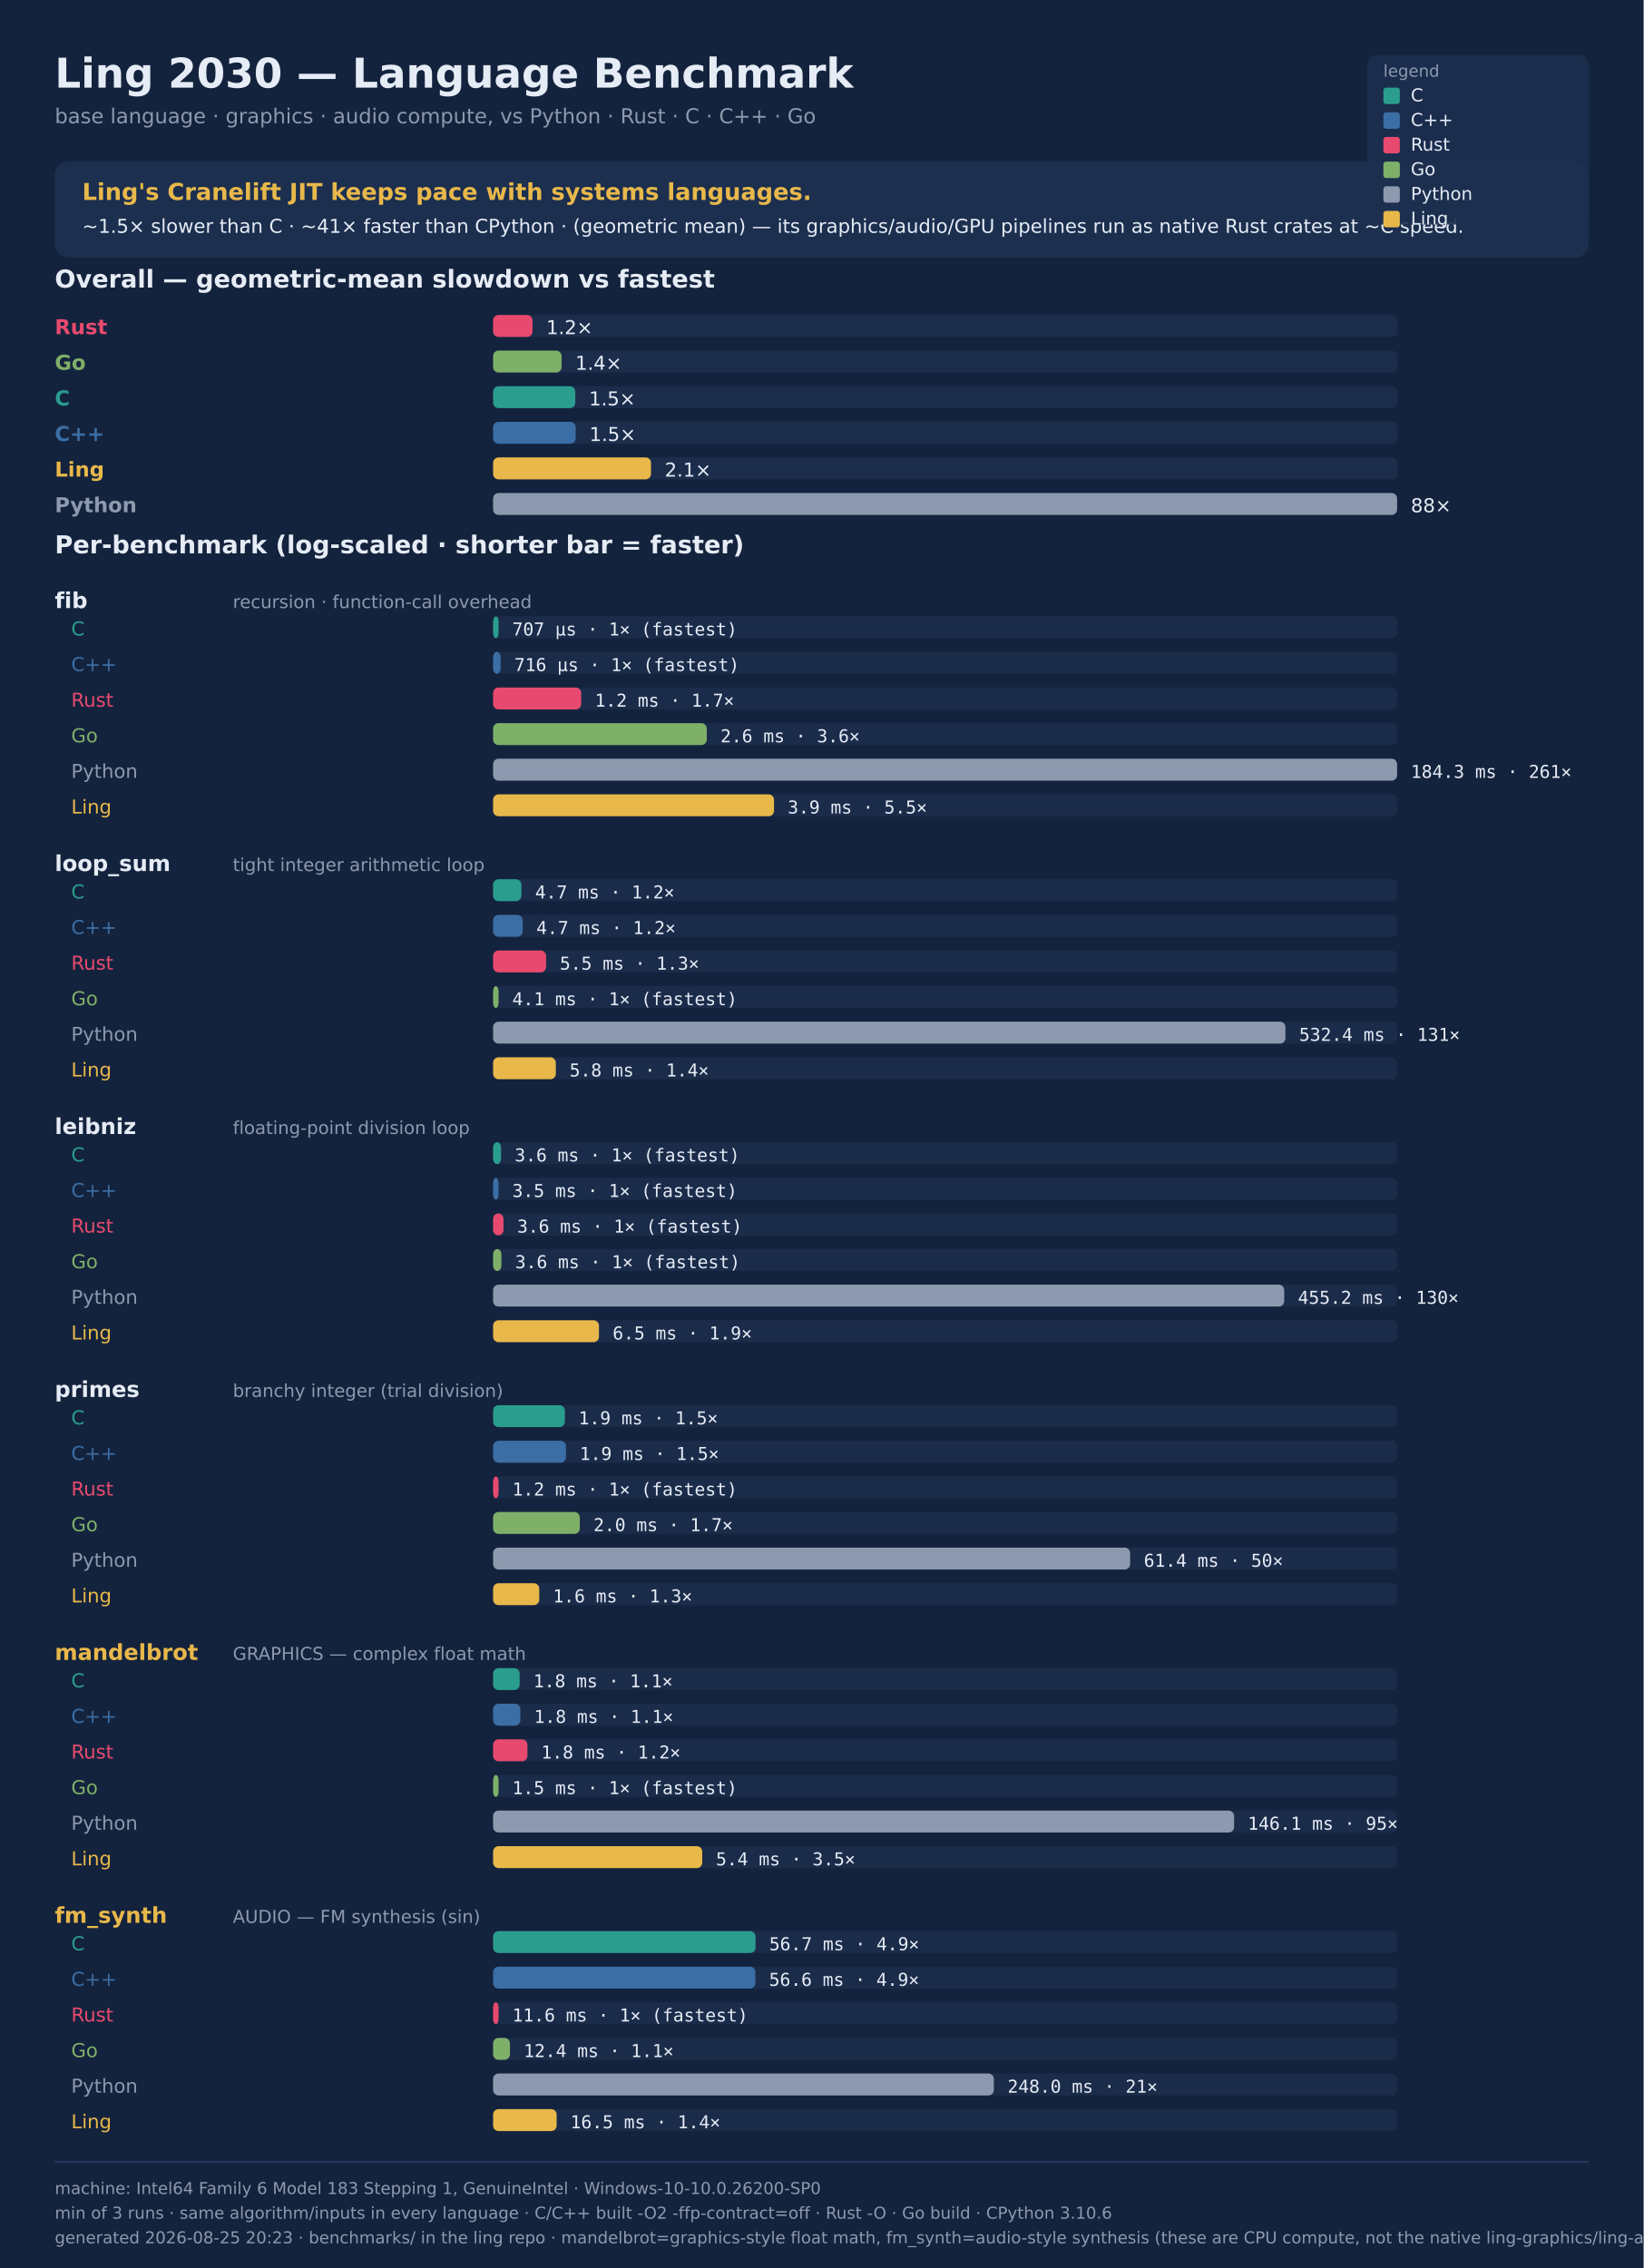
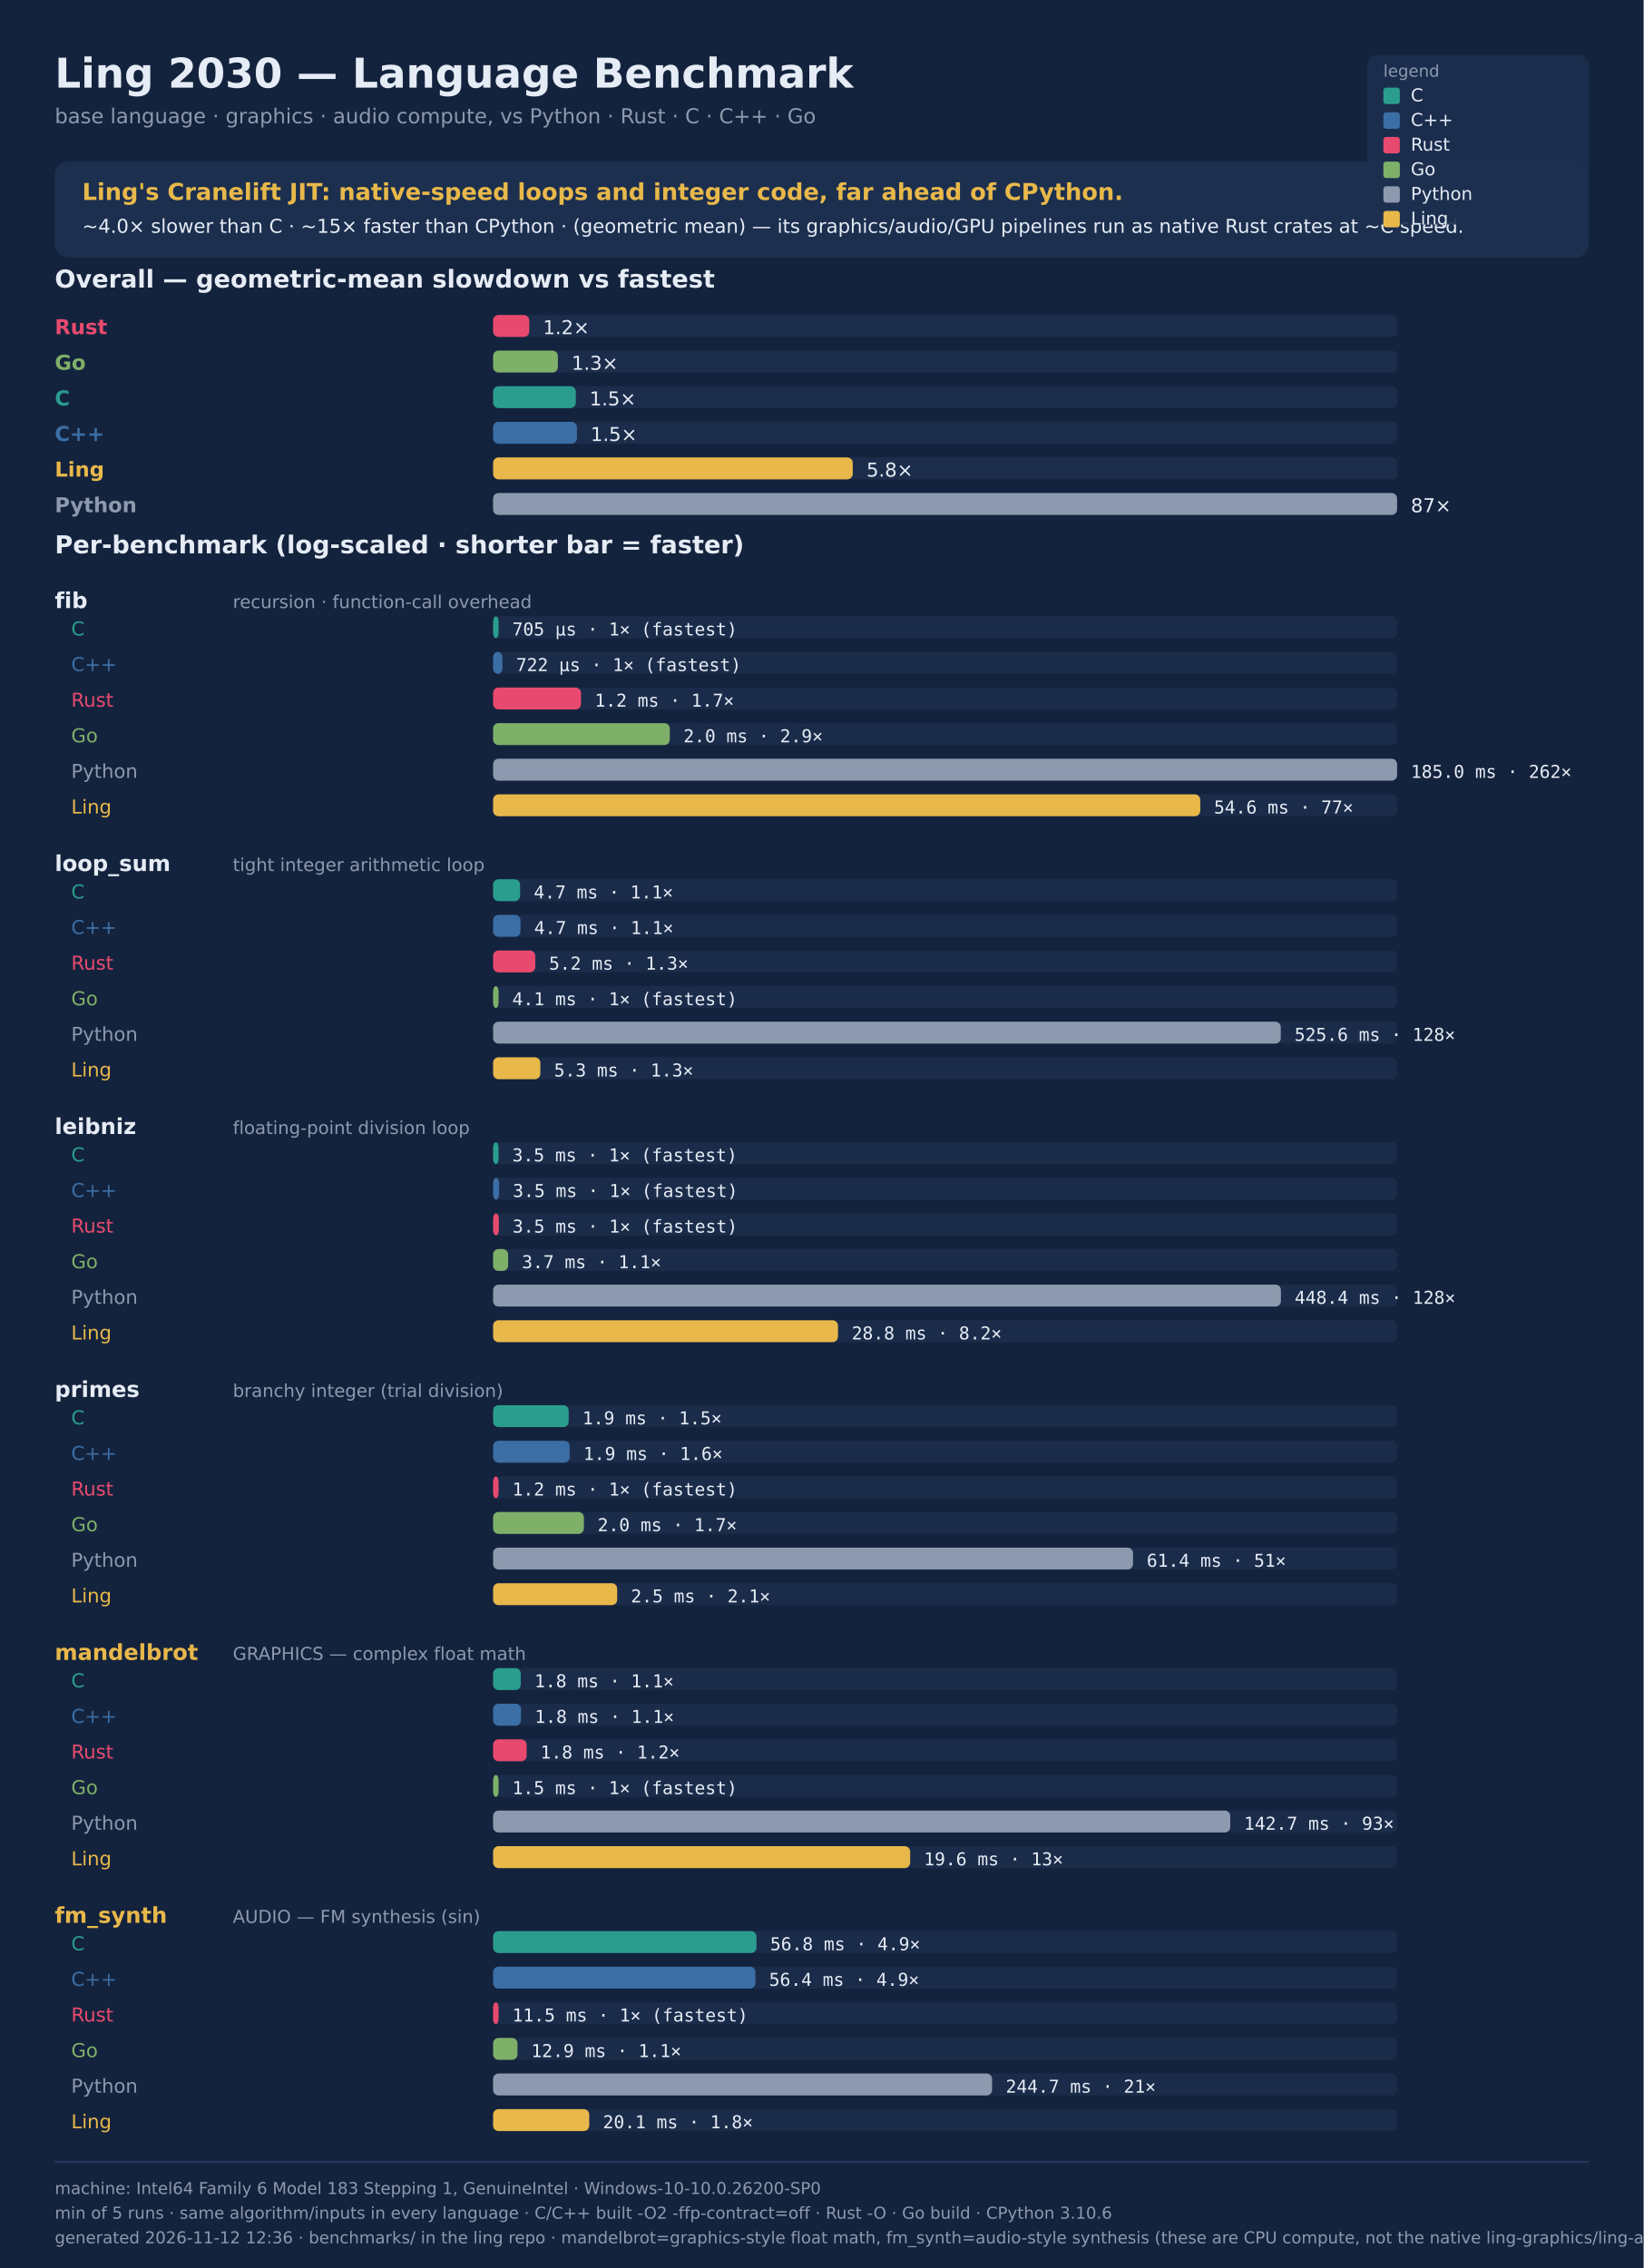
<svg xmlns="http://www.w3.org/2000/svg" width="1200" height="1656" viewBox="0 0 1200 1656">
  <rect width="1200" height="1656" fill="#14233D" />
  <text x="40.0" y="64.0" font-family="'Segoe UI', 'DejaVu Sans', sans-serif" font-size="30" fill="#E6ECF5" text-anchor="start" font-weight="bold">Ling 2030 — Language Benchmark</text>
  <text x="40.0" y="90.0" font-family="'Segoe UI', 'DejaVu Sans', sans-serif" font-size="15" fill="#8D99AE" text-anchor="start" font-weight="normal">base language · graphics · audio compute, vs Python · Rust · C · C++ · Go</text>
  <rect x="40.0" y="118.0" width="1120.0" height="70.0" rx="10" fill="#1C2F4F" opacity="1.0" />
-   <text x="60.0" y="146.0" font-family="'Segoe UI', 'DejaVu Sans', sans-serif" font-size="17" fill="#E8B84A" text-anchor="start" font-weight="bold">Ling's Cranelift JIT keeps pace with systems languages.</text>
-   <text x="60.0" y="170.0" font-family="'Segoe UI', 'DejaVu Sans', sans-serif" font-size="14" fill="#E6ECF5" text-anchor="start" font-weight="normal">~1.5× slower than C   ·   ~41× faster than CPython   ·   (geometric mean) — its graphics/audio/GPU pipelines run as native Rust crates at ~C speed.</text>
+   <text x="60.0" y="146.0" font-family="'Segoe UI', 'DejaVu Sans', sans-serif" font-size="17" fill="#E8B84A" text-anchor="start" font-weight="bold">Ling's Cranelift JIT: native-speed loops and integer code, far ahead of CPython.</text>
+   <text x="60.0" y="170.0" font-family="'Segoe UI', 'DejaVu Sans', sans-serif" font-size="14" fill="#E6ECF5" text-anchor="start" font-weight="normal">~4.0× slower than C   ·   ~15× faster than CPython   ·   (geometric mean) — its graphics/audio/GPU pipelines run as native Rust crates at ~C speed.</text>
  <text x="40.0" y="210.0" font-family="'Segoe UI', 'DejaVu Sans', sans-serif" font-size="18" fill="#E6ECF5" text-anchor="start" font-weight="bold">Overall — geometric-mean slowdown vs fastest</text>
  <text x="40.0" y="244.0" font-family="'Segoe UI', 'DejaVu Sans', sans-serif" font-size="15" fill="#E84A6F" text-anchor="start" font-weight="bold">Rust</text>
  <rect x="360.0" y="230.0" width="660.0" height="16.0" rx="4" fill="#2C4067" opacity="0.35" />
-   <rect x="360.0" y="230.0" width="28.8" height="16.0" rx="4" fill="#E84A6F" opacity="1.0" />
-   <text x="398.8" y="244.0" font-family="'Segoe UI', 'DejaVu Sans', sans-serif" font-size="14" fill="#E6ECF5" text-anchor="start" font-weight="normal">1.2×</text>
+   <rect x="360.0" y="230.0" width="26.4" height="16.0" rx="4" fill="#E84A6F" opacity="1.0" />
+   <text x="396.4" y="244.0" font-family="'Segoe UI', 'DejaVu Sans', sans-serif" font-size="14" fill="#E6ECF5" text-anchor="start" font-weight="normal">1.2×</text>
  <text x="40.0" y="270.0" font-family="'Segoe UI', 'DejaVu Sans', sans-serif" font-size="15" fill="#7FB069" text-anchor="start" font-weight="bold">Go</text>
  <rect x="360.0" y="256.0" width="660.0" height="16.0" rx="4" fill="#2C4067" opacity="0.35" />
-   <rect x="360.0" y="256.0" width="50.0" height="16.0" rx="4" fill="#7FB069" opacity="1.0" />
-   <text x="420.0" y="270.0" font-family="'Segoe UI', 'DejaVu Sans', sans-serif" font-size="14" fill="#E6ECF5" text-anchor="start" font-weight="normal">1.4×</text>
+   <rect x="360.0" y="256.0" width="47.3" height="16.0" rx="4" fill="#7FB069" opacity="1.0" />
+   <text x="417.3" y="270.0" font-family="'Segoe UI', 'DejaVu Sans', sans-serif" font-size="14" fill="#E6ECF5" text-anchor="start" font-weight="normal">1.3×</text>
  <text x="40.0" y="296.0" font-family="'Segoe UI', 'DejaVu Sans', sans-serif" font-size="15" fill="#2A9D8F" text-anchor="start" font-weight="bold">C</text>
  <rect x="360.0" y="282.0" width="660.0" height="16.0" rx="4" fill="#2C4067" opacity="0.35" />
-   <rect x="360.0" y="282.0" width="60.0" height="16.0" rx="4" fill="#2A9D8F" opacity="1.0" />
-   <text x="430.0" y="296.0" font-family="'Segoe UI', 'DejaVu Sans', sans-serif" font-size="14" fill="#E6ECF5" text-anchor="start" font-weight="normal">1.5×</text>
+   <rect x="360.0" y="282.0" width="60.4" height="16.0" rx="4" fill="#2A9D8F" opacity="1.0" />
+   <text x="430.4" y="296.0" font-family="'Segoe UI', 'DejaVu Sans', sans-serif" font-size="14" fill="#E6ECF5" text-anchor="start" font-weight="normal">1.5×</text>
  <text x="40.0" y="322.0" font-family="'Segoe UI', 'DejaVu Sans', sans-serif" font-size="15" fill="#3B6EA5" text-anchor="start" font-weight="bold">C++</text>
  <rect x="360.0" y="308.0" width="660.0" height="16.0" rx="4" fill="#2C4067" opacity="0.35" />
-   <rect x="360.0" y="308.0" width="60.3" height="16.0" rx="4" fill="#3B6EA5" opacity="1.0" />
-   <text x="430.3" y="322.0" font-family="'Segoe UI', 'DejaVu Sans', sans-serif" font-size="14" fill="#E6ECF5" text-anchor="start" font-weight="normal">1.5×</text>
+   <rect x="360.0" y="308.0" width="61.2" height="16.0" rx="4" fill="#3B6EA5" opacity="1.0" />
+   <text x="431.2" y="322.0" font-family="'Segoe UI', 'DejaVu Sans', sans-serif" font-size="14" fill="#E6ECF5" text-anchor="start" font-weight="normal">1.5×</text>
  <text x="40.0" y="348.0" font-family="'Segoe UI', 'DejaVu Sans', sans-serif" font-size="15" fill="#E8B84A" text-anchor="start" font-weight="bold">Ling</text>
  <rect x="360.0" y="334.0" width="660.0" height="16.0" rx="4" fill="#2C4067" opacity="0.35" />
-   <rect x="360.0" y="334.0" width="115.3" height="16.0" rx="4" fill="#E8B84A" opacity="1.0" />
-   <text x="485.3" y="348.0" font-family="'Segoe UI', 'DejaVu Sans', sans-serif" font-size="14" fill="#E6ECF5" text-anchor="start" font-weight="normal">2.1×</text>
+   <rect x="360.0" y="334.0" width="262.6" height="16.0" rx="4" fill="#E8B84A" opacity="1.0" />
+   <text x="632.6" y="348.0" font-family="'Segoe UI', 'DejaVu Sans', sans-serif" font-size="14" fill="#E6ECF5" text-anchor="start" font-weight="normal">5.8×</text>
  <text x="40.0" y="374.0" font-family="'Segoe UI', 'DejaVu Sans', sans-serif" font-size="15" fill="#8D99AE" text-anchor="start" font-weight="bold">Python</text>
  <rect x="360.0" y="360.0" width="660.0" height="16.0" rx="4" fill="#2C4067" opacity="0.35" />
  <rect x="360.0" y="360.0" width="660.0" height="16.0" rx="4" fill="#8D99AE" opacity="1.0" />
-   <text x="1030.0" y="374.0" font-family="'Segoe UI', 'DejaVu Sans', sans-serif" font-size="14" fill="#E6ECF5" text-anchor="start" font-weight="normal">88×</text>
+   <text x="1030.0" y="374.0" font-family="'Segoe UI', 'DejaVu Sans', sans-serif" font-size="14" fill="#E6ECF5" text-anchor="start" font-weight="normal">87×</text>
  <text x="40.0" y="404.0" font-family="'Segoe UI', 'DejaVu Sans', sans-serif" font-size="18" fill="#E6ECF5" text-anchor="start" font-weight="bold">Per-benchmark (log-scaled · shorter bar = faster)</text>
  <text x="40.0" y="444.0" font-family="'Segoe UI', 'DejaVu Sans', sans-serif" font-size="16" fill="#E6ECF5" text-anchor="start" font-weight="bold">fib</text>
  <text x="170.0" y="444.0" font-family="'Segoe UI', 'DejaVu Sans', sans-serif" font-size="13" fill="#8D99AE" text-anchor="start" font-weight="normal">recursion · function-call overhead</text>
  <text x="52.0" y="464.0" font-family="'Segoe UI', 'DejaVu Sans', sans-serif" font-size="14" fill="#2A9D8F" text-anchor="start" font-weight="normal">C</text>
  <rect x="360.0" y="450.0" width="660.0" height="16.0" rx="4" fill="#2C4067" opacity="0.3" />
  <rect x="360.0" y="450.0" width="4.0" height="16.0" rx="4" fill="#2A9D8F" opacity="1.0" />
-   <text x="374.0" y="464.0" font-family="Consolas, 'DejaVu Sans Mono', monospace" font-size="13" fill="#E6ECF5" text-anchor="start" font-weight="normal">707 µs   ·   1× (fastest)</text>
+   <text x="374.0" y="464.0" font-family="Consolas, 'DejaVu Sans Mono', monospace" font-size="13" fill="#E6ECF5" text-anchor="start" font-weight="normal">705 µs   ·   1× (fastest)</text>
  <text x="52.0" y="490.0" font-family="'Segoe UI', 'DejaVu Sans', sans-serif" font-size="14" fill="#3B6EA5" text-anchor="start" font-weight="normal">C++</text>
  <rect x="360.0" y="476.0" width="660.0" height="16.0" rx="4" fill="#2C4067" opacity="0.3" />
-   <rect x="360.0" y="476.0" width="5.5" height="16.0" rx="4" fill="#3B6EA5" opacity="1.0" />
-   <text x="375.5" y="490.0" font-family="Consolas, 'DejaVu Sans Mono', monospace" font-size="13" fill="#E6ECF5" text-anchor="start" font-weight="normal">716 µs   ·   1× (fastest)</text>
+   <rect x="360.0" y="476.0" width="6.8" height="16.0" rx="4" fill="#3B6EA5" opacity="1.0" />
+   <text x="376.8" y="490.0" font-family="Consolas, 'DejaVu Sans Mono', monospace" font-size="13" fill="#E6ECF5" text-anchor="start" font-weight="normal">722 µs   ·   1× (fastest)</text>
  <text x="52.0" y="516.0" font-family="'Segoe UI', 'DejaVu Sans', sans-serif" font-size="14" fill="#E84A6F" text-anchor="start" font-weight="normal">Rust</text>
  <rect x="360.0" y="502.0" width="660.0" height="16.0" rx="4" fill="#2C4067" opacity="0.3" />
-   <rect x="360.0" y="502.0" width="64.3" height="16.0" rx="4" fill="#E84A6F" opacity="1.0" />
-   <text x="434.3" y="516.0" font-family="Consolas, 'DejaVu Sans Mono', monospace" font-size="13" fill="#E6ECF5" text-anchor="start" font-weight="normal">1.2 ms   ·   1.7×</text>
+   <rect x="360.0" y="502.0" width="64.2" height="16.0" rx="4" fill="#E84A6F" opacity="1.0" />
+   <text x="434.2" y="516.0" font-family="Consolas, 'DejaVu Sans Mono', monospace" font-size="13" fill="#E6ECF5" text-anchor="start" font-weight="normal">1.2 ms   ·   1.7×</text>
  <text x="52.0" y="542.0" font-family="'Segoe UI', 'DejaVu Sans', sans-serif" font-size="14" fill="#7FB069" text-anchor="start" font-weight="normal">Go</text>
  <rect x="360.0" y="528.0" width="660.0" height="16.0" rx="4" fill="#2C4067" opacity="0.3" />
-   <rect x="360.0" y="528.0" width="156.0" height="16.0" rx="4" fill="#7FB069" opacity="1.0" />
-   <text x="526.0" y="542.0" font-family="Consolas, 'DejaVu Sans Mono', monospace" font-size="13" fill="#E6ECF5" text-anchor="start" font-weight="normal">2.6 ms   ·   3.6×</text>
+   <rect x="360.0" y="528.0" width="129.0" height="16.0" rx="4" fill="#7FB069" opacity="1.0" />
+   <text x="499.0" y="542.0" font-family="Consolas, 'DejaVu Sans Mono', monospace" font-size="13" fill="#E6ECF5" text-anchor="start" font-weight="normal">2.0 ms   ·   2.9×</text>
  <text x="52.0" y="568.0" font-family="'Segoe UI', 'DejaVu Sans', sans-serif" font-size="14" fill="#8D99AE" text-anchor="start" font-weight="normal">Python</text>
  <rect x="360.0" y="554.0" width="660.0" height="16.0" rx="4" fill="#2C4067" opacity="0.3" />
  <rect x="360.0" y="554.0" width="660.0" height="16.0" rx="4" fill="#8D99AE" opacity="1.0" />
-   <text x="1030.0" y="568.0" font-family="Consolas, 'DejaVu Sans Mono', monospace" font-size="13" fill="#E6ECF5" text-anchor="start" font-weight="normal">184.3 ms   ·   261×</text>
+   <text x="1030.0" y="568.0" font-family="Consolas, 'DejaVu Sans Mono', monospace" font-size="13" fill="#E6ECF5" text-anchor="start" font-weight="normal">185.0 ms   ·   262×</text>
  <text x="52.0" y="594.0" font-family="'Segoe UI', 'DejaVu Sans', sans-serif" font-size="14" fill="#E8B84A" text-anchor="start" font-weight="normal">Ling</text>
  <rect x="360.0" y="580.0" width="660.0" height="16.0" rx="4" fill="#2C4067" opacity="0.3" />
-   <rect x="360.0" y="580.0" width="205.1" height="16.0" rx="4" fill="#E8B84A" opacity="1.0" />
-   <text x="575.1" y="594.0" font-family="Consolas, 'DejaVu Sans Mono', monospace" font-size="13" fill="#E6ECF5" text-anchor="start" font-weight="normal">3.9 ms   ·   5.5×</text>
+   <rect x="360.0" y="580.0" width="516.3" height="16.0" rx="4" fill="#E8B84A" opacity="1.0" />
+   <text x="886.3" y="594.0" font-family="Consolas, 'DejaVu Sans Mono', monospace" font-size="13" fill="#E6ECF5" text-anchor="start" font-weight="normal">54.6 ms   ·   77×</text>
  <text x="40.0" y="636.0" font-family="'Segoe UI', 'DejaVu Sans', sans-serif" font-size="16" fill="#E6ECF5" text-anchor="start" font-weight="bold">loop_sum</text>
  <text x="170.0" y="636.0" font-family="'Segoe UI', 'DejaVu Sans', sans-serif" font-size="13" fill="#8D99AE" text-anchor="start" font-weight="normal">tight integer arithmetic loop</text>
  <text x="52.0" y="656.0" font-family="'Segoe UI', 'DejaVu Sans', sans-serif" font-size="14" fill="#2A9D8F" text-anchor="start" font-weight="normal">C</text>
  <rect x="360.0" y="642.0" width="660.0" height="16.0" rx="4" fill="#2C4067" opacity="0.3" />
-   <rect x="360.0" y="642.0" width="20.7" height="16.0" rx="4" fill="#2A9D8F" opacity="1.0" />
-   <text x="390.7" y="656.0" font-family="Consolas, 'DejaVu Sans Mono', monospace" font-size="13" fill="#E6ECF5" text-anchor="start" font-weight="normal">4.7 ms   ·   1.2×</text>
+   <rect x="360.0" y="642.0" width="19.7" height="16.0" rx="4" fill="#2A9D8F" opacity="1.0" />
+   <text x="389.7" y="656.0" font-family="Consolas, 'DejaVu Sans Mono', monospace" font-size="13" fill="#E6ECF5" text-anchor="start" font-weight="normal">4.7 ms   ·   1.1×</text>
  <text x="52.0" y="682.0" font-family="'Segoe UI', 'DejaVu Sans', sans-serif" font-size="14" fill="#3B6EA5" text-anchor="start" font-weight="normal">C++</text>
  <rect x="360.0" y="668.0" width="660.0" height="16.0" rx="4" fill="#2C4067" opacity="0.3" />
-   <rect x="360.0" y="668.0" width="21.6" height="16.0" rx="4" fill="#3B6EA5" opacity="1.0" />
-   <text x="391.6" y="682.0" font-family="Consolas, 'DejaVu Sans Mono', monospace" font-size="13" fill="#E6ECF5" text-anchor="start" font-weight="normal">4.7 ms   ·   1.2×</text>
+   <rect x="360.0" y="668.0" width="20.0" height="16.0" rx="4" fill="#3B6EA5" opacity="1.0" />
+   <text x="390.0" y="682.0" font-family="Consolas, 'DejaVu Sans Mono', monospace" font-size="13" fill="#E6ECF5" text-anchor="start" font-weight="normal">4.7 ms   ·   1.1×</text>
  <text x="52.0" y="708.0" font-family="'Segoe UI', 'DejaVu Sans', sans-serif" font-size="14" fill="#E84A6F" text-anchor="start" font-weight="normal">Rust</text>
  <rect x="360.0" y="694.0" width="660.0" height="16.0" rx="4" fill="#2C4067" opacity="0.3" />
-   <rect x="360.0" y="694.0" width="38.7" height="16.0" rx="4" fill="#E84A6F" opacity="1.0" />
-   <text x="408.7" y="708.0" font-family="Consolas, 'DejaVu Sans Mono', monospace" font-size="13" fill="#E6ECF5" text-anchor="start" font-weight="normal">5.5 ms   ·   1.3×</text>
+   <rect x="360.0" y="694.0" width="30.8" height="16.0" rx="4" fill="#E84A6F" opacity="1.0" />
+   <text x="400.8" y="708.0" font-family="Consolas, 'DejaVu Sans Mono', monospace" font-size="13" fill="#E6ECF5" text-anchor="start" font-weight="normal">5.2 ms   ·   1.3×</text>
  <text x="52.0" y="734.0" font-family="'Segoe UI', 'DejaVu Sans', sans-serif" font-size="14" fill="#7FB069" text-anchor="start" font-weight="normal">Go</text>
  <rect x="360.0" y="720.0" width="660.0" height="16.0" rx="4" fill="#2C4067" opacity="0.3" />
  <rect x="360.0" y="720.0" width="4.0" height="16.0" rx="4" fill="#7FB069" opacity="1.0" />
  <text x="374.0" y="734.0" font-family="Consolas, 'DejaVu Sans Mono', monospace" font-size="13" fill="#E6ECF5" text-anchor="start" font-weight="normal">4.1 ms   ·   1× (fastest)</text>
  <text x="52.0" y="760.0" font-family="'Segoe UI', 'DejaVu Sans', sans-serif" font-size="14" fill="#8D99AE" text-anchor="start" font-weight="normal">Python</text>
  <rect x="360.0" y="746.0" width="660.0" height="16.0" rx="4" fill="#2C4067" opacity="0.3" />
-   <rect x="360.0" y="746.0" width="578.5" height="16.0" rx="4" fill="#8D99AE" opacity="1.0" />
-   <text x="948.5" y="760.0" font-family="Consolas, 'DejaVu Sans Mono', monospace" font-size="13" fill="#E6ECF5" text-anchor="start" font-weight="normal">532.4 ms   ·   131×</text>
+   <rect x="360.0" y="746.0" width="575.1" height="16.0" rx="4" fill="#8D99AE" opacity="1.0" />
+   <text x="945.1" y="760.0" font-family="Consolas, 'DejaVu Sans Mono', monospace" font-size="13" fill="#E6ECF5" text-anchor="start" font-weight="normal">525.6 ms   ·   128×</text>
  <text x="52.0" y="786.0" font-family="'Segoe UI', 'DejaVu Sans', sans-serif" font-size="14" fill="#E8B84A" text-anchor="start" font-weight="normal">Ling</text>
  <rect x="360.0" y="772.0" width="660.0" height="16.0" rx="4" fill="#2C4067" opacity="0.3" />
-   <rect x="360.0" y="772.0" width="45.8" height="16.0" rx="4" fill="#E8B84A" opacity="1.0" />
-   <text x="415.8" y="786.0" font-family="Consolas, 'DejaVu Sans Mono', monospace" font-size="13" fill="#E6ECF5" text-anchor="start" font-weight="normal">5.8 ms   ·   1.4×</text>
+   <rect x="360.0" y="772.0" width="34.5" height="16.0" rx="4" fill="#E8B84A" opacity="1.0" />
+   <text x="404.5" y="786.0" font-family="Consolas, 'DejaVu Sans Mono', monospace" font-size="13" fill="#E6ECF5" text-anchor="start" font-weight="normal">5.3 ms   ·   1.3×</text>
  <text x="40.0" y="828.0" font-family="'Segoe UI', 'DejaVu Sans', sans-serif" font-size="16" fill="#E6ECF5" text-anchor="start" font-weight="bold">leibniz</text>
  <text x="170.0" y="828.0" font-family="'Segoe UI', 'DejaVu Sans', sans-serif" font-size="13" fill="#8D99AE" text-anchor="start" font-weight="normal">floating-point division loop</text>
  <text x="52.0" y="848.0" font-family="'Segoe UI', 'DejaVu Sans', sans-serif" font-size="14" fill="#2A9D8F" text-anchor="start" font-weight="normal">C</text>
  <rect x="360.0" y="834.0" width="660.0" height="16.0" rx="4" fill="#2C4067" opacity="0.3" />
-   <rect x="360.0" y="834.0" width="5.8" height="16.0" rx="4" fill="#2A9D8F" opacity="1.0" />
-   <text x="375.8" y="848.0" font-family="Consolas, 'DejaVu Sans Mono', monospace" font-size="13" fill="#E6ECF5" text-anchor="start" font-weight="normal">3.6 ms   ·   1× (fastest)</text>
+   <rect x="360.0" y="834.0" width="4.0" height="16.0" rx="4" fill="#2A9D8F" opacity="1.0" />
+   <text x="374.0" y="848.0" font-family="Consolas, 'DejaVu Sans Mono', monospace" font-size="13" fill="#E6ECF5" text-anchor="start" font-weight="normal">3.5 ms   ·   1× (fastest)</text>
  <text x="52.0" y="874.0" font-family="'Segoe UI', 'DejaVu Sans', sans-serif" font-size="14" fill="#3B6EA5" text-anchor="start" font-weight="normal">C++</text>
  <rect x="360.0" y="860.0" width="660.0" height="16.0" rx="4" fill="#2C4067" opacity="0.3" />
-   <rect x="360.0" y="860.0" width="4.0" height="16.0" rx="4" fill="#3B6EA5" opacity="1.0" />
-   <text x="374.0" y="874.0" font-family="Consolas, 'DejaVu Sans Mono', monospace" font-size="13" fill="#E6ECF5" text-anchor="start" font-weight="normal">3.5 ms   ·   1× (fastest)</text>
+   <rect x="360.0" y="860.0" width="4.4" height="16.0" rx="4" fill="#3B6EA5" opacity="1.0" />
+   <text x="374.4" y="874.0" font-family="Consolas, 'DejaVu Sans Mono', monospace" font-size="13" fill="#E6ECF5" text-anchor="start" font-weight="normal">3.5 ms   ·   1× (fastest)</text>
  <text x="52.0" y="900.0" font-family="'Segoe UI', 'DejaVu Sans', sans-serif" font-size="14" fill="#E84A6F" text-anchor="start" font-weight="normal">Rust</text>
  <rect x="360.0" y="886.0" width="660.0" height="16.0" rx="4" fill="#2C4067" opacity="0.3" />
-   <rect x="360.0" y="886.0" width="7.6" height="16.0" rx="4" fill="#E84A6F" opacity="1.0" />
-   <text x="377.6" y="900.0" font-family="Consolas, 'DejaVu Sans Mono', monospace" font-size="13" fill="#E6ECF5" text-anchor="start" font-weight="normal">3.6 ms   ·   1× (fastest)</text>
+   <rect x="360.0" y="886.0" width="4.2" height="16.0" rx="4" fill="#E84A6F" opacity="1.0" />
+   <text x="374.2" y="900.0" font-family="Consolas, 'DejaVu Sans Mono', monospace" font-size="13" fill="#E6ECF5" text-anchor="start" font-weight="normal">3.5 ms   ·   1× (fastest)</text>
  <text x="52.0" y="926.0" font-family="'Segoe UI', 'DejaVu Sans', sans-serif" font-size="14" fill="#7FB069" text-anchor="start" font-weight="normal">Go</text>
  <rect x="360.0" y="912.0" width="660.0" height="16.0" rx="4" fill="#2C4067" opacity="0.3" />
-   <rect x="360.0" y="912.0" width="6.1" height="16.0" rx="4" fill="#7FB069" opacity="1.0" />
-   <text x="376.1" y="926.0" font-family="Consolas, 'DejaVu Sans Mono', monospace" font-size="13" fill="#E6ECF5" text-anchor="start" font-weight="normal">3.6 ms   ·   1× (fastest)</text>
+   <rect x="360.0" y="912.0" width="11.0" height="16.0" rx="4" fill="#7FB069" opacity="1.0" />
+   <text x="381.0" y="926.0" font-family="Consolas, 'DejaVu Sans Mono', monospace" font-size="13" fill="#E6ECF5" text-anchor="start" font-weight="normal">3.7 ms   ·   1.1×</text>
  <text x="52.0" y="952.0" font-family="'Segoe UI', 'DejaVu Sans', sans-serif" font-size="14" fill="#8D99AE" text-anchor="start" font-weight="normal">Python</text>
  <rect x="360.0" y="938.0" width="660.0" height="16.0" rx="4" fill="#2C4067" opacity="0.3" />
-   <rect x="360.0" y="938.0" width="577.6" height="16.0" rx="4" fill="#8D99AE" opacity="1.0" />
-   <text x="947.6" y="952.0" font-family="Consolas, 'DejaVu Sans Mono', monospace" font-size="13" fill="#E6ECF5" text-anchor="start" font-weight="normal">455.2 ms   ·   130×</text>
+   <rect x="360.0" y="938.0" width="575.2" height="16.0" rx="4" fill="#8D99AE" opacity="1.0" />
+   <text x="945.2" y="952.0" font-family="Consolas, 'DejaVu Sans Mono', monospace" font-size="13" fill="#E6ECF5" text-anchor="start" font-weight="normal">448.4 ms   ·   128×</text>
  <text x="52.0" y="978.0" font-family="'Segoe UI', 'DejaVu Sans', sans-serif" font-size="14" fill="#E8B84A" text-anchor="start" font-weight="normal">Ling</text>
  <rect x="360.0" y="964.0" width="660.0" height="16.0" rx="4" fill="#2C4067" opacity="0.3" />
-   <rect x="360.0" y="964.0" width="77.3" height="16.0" rx="4" fill="#E8B84A" opacity="1.0" />
-   <text x="447.3" y="978.0" font-family="Consolas, 'DejaVu Sans Mono', monospace" font-size="13" fill="#E6ECF5" text-anchor="start" font-weight="normal">6.5 ms   ·   1.9×</text>
+   <rect x="360.0" y="964.0" width="251.8" height="16.0" rx="4" fill="#E8B84A" opacity="1.0" />
+   <text x="621.8" y="978.0" font-family="Consolas, 'DejaVu Sans Mono', monospace" font-size="13" fill="#E6ECF5" text-anchor="start" font-weight="normal">28.8 ms   ·   8.2×</text>
  <text x="40.0" y="1020.0" font-family="'Segoe UI', 'DejaVu Sans', sans-serif" font-size="16" fill="#E6ECF5" text-anchor="start" font-weight="bold">primes</text>
  <text x="170.0" y="1020.0" font-family="'Segoe UI', 'DejaVu Sans', sans-serif" font-size="13" fill="#8D99AE" text-anchor="start" font-weight="normal">branchy integer (trial division)</text>
  <text x="52.0" y="1040.0" font-family="'Segoe UI', 'DejaVu Sans', sans-serif" font-size="14" fill="#2A9D8F" text-anchor="start" font-weight="normal">C</text>
  <rect x="360.0" y="1026.0" width="660.0" height="16.0" rx="4" fill="#2C4067" opacity="0.3" />
-   <rect x="360.0" y="1026.0" width="52.4" height="16.0" rx="4" fill="#2A9D8F" opacity="1.0" />
-   <text x="422.4" y="1040.0" font-family="Consolas, 'DejaVu Sans Mono', monospace" font-size="13" fill="#E6ECF5" text-anchor="start" font-weight="normal">1.9 ms   ·   1.5×</text>
+   <rect x="360.0" y="1026.0" width="55.2" height="16.0" rx="4" fill="#2A9D8F" opacity="1.0" />
+   <text x="425.2" y="1040.0" font-family="Consolas, 'DejaVu Sans Mono', monospace" font-size="13" fill="#E6ECF5" text-anchor="start" font-weight="normal">1.9 ms   ·   1.5×</text>
  <text x="52.0" y="1066.0" font-family="'Segoe UI', 'DejaVu Sans', sans-serif" font-size="14" fill="#3B6EA5" text-anchor="start" font-weight="normal">C++</text>
  <rect x="360.0" y="1052.0" width="660.0" height="16.0" rx="4" fill="#2C4067" opacity="0.3" />
-   <rect x="360.0" y="1052.0" width="53.2" height="16.0" rx="4" fill="#3B6EA5" opacity="1.0" />
-   <text x="423.2" y="1066.0" font-family="Consolas, 'DejaVu Sans Mono', monospace" font-size="13" fill="#E6ECF5" text-anchor="start" font-weight="normal">1.9 ms   ·   1.5×</text>
+   <rect x="360.0" y="1052.0" width="55.9" height="16.0" rx="4" fill="#3B6EA5" opacity="1.0" />
+   <text x="425.9" y="1066.0" font-family="Consolas, 'DejaVu Sans Mono', monospace" font-size="13" fill="#E6ECF5" text-anchor="start" font-weight="normal">1.9 ms   ·   1.6×</text>
  <text x="52.0" y="1092.0" font-family="'Segoe UI', 'DejaVu Sans', sans-serif" font-size="14" fill="#E84A6F" text-anchor="start" font-weight="normal">Rust</text>
  <rect x="360.0" y="1078.0" width="660.0" height="16.0" rx="4" fill="#2C4067" opacity="0.3" />
  <rect x="360.0" y="1078.0" width="4.0" height="16.0" rx="4" fill="#E84A6F" opacity="1.0" />
  <text x="374.0" y="1092.0" font-family="Consolas, 'DejaVu Sans Mono', monospace" font-size="13" fill="#E6ECF5" text-anchor="start" font-weight="normal">1.2 ms   ·   1× (fastest)</text>
  <text x="52.0" y="1118.0" font-family="'Segoe UI', 'DejaVu Sans', sans-serif" font-size="14" fill="#7FB069" text-anchor="start" font-weight="normal">Go</text>
  <rect x="360.0" y="1104.0" width="660.0" height="16.0" rx="4" fill="#2C4067" opacity="0.3" />
-   <rect x="360.0" y="1104.0" width="63.3" height="16.0" rx="4" fill="#7FB069" opacity="1.0" />
-   <text x="433.3" y="1118.0" font-family="Consolas, 'DejaVu Sans Mono', monospace" font-size="13" fill="#E6ECF5" text-anchor="start" font-weight="normal">2.0 ms   ·   1.7×</text>
+   <rect x="360.0" y="1104.0" width="66.3" height="16.0" rx="4" fill="#7FB069" opacity="1.0" />
+   <text x="436.3" y="1118.0" font-family="Consolas, 'DejaVu Sans Mono', monospace" font-size="13" fill="#E6ECF5" text-anchor="start" font-weight="normal">2.0 ms   ·   1.7×</text>
  <text x="52.0" y="1144.0" font-family="'Segoe UI', 'DejaVu Sans', sans-serif" font-size="14" fill="#8D99AE" text-anchor="start" font-weight="normal">Python</text>
  <rect x="360.0" y="1130.0" width="660.0" height="16.0" rx="4" fill="#2C4067" opacity="0.3" />
-   <rect x="360.0" y="1130.0" width="465.1" height="16.0" rx="4" fill="#8D99AE" opacity="1.0" />
-   <text x="835.1" y="1144.0" font-family="Consolas, 'DejaVu Sans Mono', monospace" font-size="13" fill="#E6ECF5" text-anchor="start" font-weight="normal">61.4 ms   ·   50×</text>
+   <rect x="360.0" y="1130.0" width="467.2" height="16.0" rx="4" fill="#8D99AE" opacity="1.0" />
+   <text x="837.2" y="1144.0" font-family="Consolas, 'DejaVu Sans Mono', monospace" font-size="13" fill="#E6ECF5" text-anchor="start" font-weight="normal">61.4 ms   ·   51×</text>
  <text x="52.0" y="1170.0" font-family="'Segoe UI', 'DejaVu Sans', sans-serif" font-size="14" fill="#E8B84A" text-anchor="start" font-weight="normal">Ling</text>
  <rect x="360.0" y="1156.0" width="660.0" height="16.0" rx="4" fill="#2C4067" opacity="0.3" />
-   <rect x="360.0" y="1156.0" width="33.7" height="16.0" rx="4" fill="#E8B84A" opacity="1.0" />
-   <text x="403.7" y="1170.0" font-family="Consolas, 'DejaVu Sans Mono', monospace" font-size="13" fill="#E6ECF5" text-anchor="start" font-weight="normal">1.6 ms   ·   1.3×</text>
+   <rect x="360.0" y="1156.0" width="90.6" height="16.0" rx="4" fill="#E8B84A" opacity="1.0" />
+   <text x="460.6" y="1170.0" font-family="Consolas, 'DejaVu Sans Mono', monospace" font-size="13" fill="#E6ECF5" text-anchor="start" font-weight="normal">2.5 ms   ·   2.1×</text>
  <text x="40.0" y="1212.0" font-family="'Segoe UI', 'DejaVu Sans', sans-serif" font-size="16" fill="#E8B84A" text-anchor="start" font-weight="bold">mandelbrot</text>
  <text x="170.0" y="1212.0" font-family="'Segoe UI', 'DejaVu Sans', sans-serif" font-size="13" fill="#8D99AE" text-anchor="start" font-weight="normal">GRAPHICS — complex float math</text>
  <text x="52.0" y="1232.0" font-family="'Segoe UI', 'DejaVu Sans', sans-serif" font-size="14" fill="#2A9D8F" text-anchor="start" font-weight="normal">C</text>
  <rect x="360.0" y="1218.0" width="660.0" height="16.0" rx="4" fill="#2C4067" opacity="0.3" />
-   <rect x="360.0" y="1218.0" width="19.4" height="16.0" rx="4" fill="#2A9D8F" opacity="1.0" />
-   <text x="389.4" y="1232.0" font-family="Consolas, 'DejaVu Sans Mono', monospace" font-size="13" fill="#E6ECF5" text-anchor="start" font-weight="normal">1.8 ms   ·   1.1×</text>
+   <rect x="360.0" y="1218.0" width="20.2" height="16.0" rx="4" fill="#2A9D8F" opacity="1.0" />
+   <text x="390.2" y="1232.0" font-family="Consolas, 'DejaVu Sans Mono', monospace" font-size="13" fill="#E6ECF5" text-anchor="start" font-weight="normal">1.8 ms   ·   1.1×</text>
  <text x="52.0" y="1258.0" font-family="'Segoe UI', 'DejaVu Sans', sans-serif" font-size="14" fill="#3B6EA5" text-anchor="start" font-weight="normal">C++</text>
  <rect x="360.0" y="1244.0" width="660.0" height="16.0" rx="4" fill="#2C4067" opacity="0.3" />
-   <rect x="360.0" y="1244.0" width="19.9" height="16.0" rx="4" fill="#3B6EA5" opacity="1.0" />
-   <text x="389.9" y="1258.0" font-family="Consolas, 'DejaVu Sans Mono', monospace" font-size="13" fill="#E6ECF5" text-anchor="start" font-weight="normal">1.8 ms   ·   1.1×</text>
+   <rect x="360.0" y="1244.0" width="20.4" height="16.0" rx="4" fill="#3B6EA5" opacity="1.0" />
+   <text x="390.4" y="1258.0" font-family="Consolas, 'DejaVu Sans Mono', monospace" font-size="13" fill="#E6ECF5" text-anchor="start" font-weight="normal">1.8 ms   ·   1.1×</text>
  <text x="52.0" y="1284.0" font-family="'Segoe UI', 'DejaVu Sans', sans-serif" font-size="14" fill="#E84A6F" text-anchor="start" font-weight="normal">Rust</text>
  <rect x="360.0" y="1270.0" width="660.0" height="16.0" rx="4" fill="#2C4067" opacity="0.3" />
-   <rect x="360.0" y="1270.0" width="25.1" height="16.0" rx="4" fill="#E84A6F" opacity="1.0" />
-   <text x="395.1" y="1284.0" font-family="Consolas, 'DejaVu Sans Mono', monospace" font-size="13" fill="#E6ECF5" text-anchor="start" font-weight="normal">1.8 ms   ·   1.2×</text>
+   <rect x="360.0" y="1270.0" width="24.5" height="16.0" rx="4" fill="#E84A6F" opacity="1.0" />
+   <text x="394.5" y="1284.0" font-family="Consolas, 'DejaVu Sans Mono', monospace" font-size="13" fill="#E6ECF5" text-anchor="start" font-weight="normal">1.8 ms   ·   1.2×</text>
  <text x="52.0" y="1310.0" font-family="'Segoe UI', 'DejaVu Sans', sans-serif" font-size="14" fill="#7FB069" text-anchor="start" font-weight="normal">Go</text>
  <rect x="360.0" y="1296.0" width="660.0" height="16.0" rx="4" fill="#2C4067" opacity="0.3" />
  <rect x="360.0" y="1296.0" width="4.0" height="16.0" rx="4" fill="#7FB069" opacity="1.0" />
  <text x="374.0" y="1310.0" font-family="Consolas, 'DejaVu Sans Mono', monospace" font-size="13" fill="#E6ECF5" text-anchor="start" font-weight="normal">1.5 ms   ·   1× (fastest)</text>
  <text x="52.0" y="1336.0" font-family="'Segoe UI', 'DejaVu Sans', sans-serif" font-size="14" fill="#8D99AE" text-anchor="start" font-weight="normal">Python</text>
  <rect x="360.0" y="1322.0" width="660.0" height="16.0" rx="4" fill="#2C4067" opacity="0.3" />
-   <rect x="360.0" y="1322.0" width="541.0" height="16.0" rx="4" fill="#8D99AE" opacity="1.0" />
-   <text x="911.0" y="1336.0" font-family="Consolas, 'DejaVu Sans Mono', monospace" font-size="13" fill="#E6ECF5" text-anchor="start" font-weight="normal">146.1 ms   ·   95×</text>
+   <rect x="360.0" y="1322.0" width="538.2" height="16.0" rx="4" fill="#8D99AE" opacity="1.0" />
+   <text x="908.2" y="1336.0" font-family="Consolas, 'DejaVu Sans Mono', monospace" font-size="13" fill="#E6ECF5" text-anchor="start" font-weight="normal">142.7 ms   ·   93×</text>
  <text x="52.0" y="1362.0" font-family="'Segoe UI', 'DejaVu Sans', sans-serif" font-size="14" fill="#E8B84A" text-anchor="start" font-weight="normal">Ling</text>
  <rect x="360.0" y="1348.0" width="660.0" height="16.0" rx="4" fill="#2C4067" opacity="0.3" />
-   <rect x="360.0" y="1348.0" width="152.7" height="16.0" rx="4" fill="#E8B84A" opacity="1.0" />
-   <text x="522.7" y="1362.0" font-family="Consolas, 'DejaVu Sans Mono', monospace" font-size="13" fill="#E6ECF5" text-anchor="start" font-weight="normal">5.4 ms   ·   3.5×</text>
+   <rect x="360.0" y="1348.0" width="304.5" height="16.0" rx="4" fill="#E8B84A" opacity="1.0" />
+   <text x="674.5" y="1362.0" font-family="Consolas, 'DejaVu Sans Mono', monospace" font-size="13" fill="#E6ECF5" text-anchor="start" font-weight="normal">19.6 ms   ·   13×</text>
  <text x="40.0" y="1404.0" font-family="'Segoe UI', 'DejaVu Sans', sans-serif" font-size="16" fill="#E8B84A" text-anchor="start" font-weight="bold">fm_synth</text>
  <text x="170.0" y="1404.0" font-family="'Segoe UI', 'DejaVu Sans', sans-serif" font-size="13" fill="#8D99AE" text-anchor="start" font-weight="normal">AUDIO — FM synthesis (sin)</text>
  <text x="52.0" y="1424.0" font-family="'Segoe UI', 'DejaVu Sans', sans-serif" font-size="14" fill="#2A9D8F" text-anchor="start" font-weight="normal">C</text>
  <rect x="360.0" y="1410.0" width="660.0" height="16.0" rx="4" fill="#2C4067" opacity="0.3" />
-   <rect x="360.0" y="1410.0" width="191.6" height="16.0" rx="4" fill="#2A9D8F" opacity="1.0" />
-   <text x="561.6" y="1424.0" font-family="Consolas, 'DejaVu Sans Mono', monospace" font-size="13" fill="#E6ECF5" text-anchor="start" font-weight="normal">56.7 ms   ·   4.9×</text>
+   <rect x="360.0" y="1410.0" width="192.3" height="16.0" rx="4" fill="#2A9D8F" opacity="1.0" />
+   <text x="562.3" y="1424.0" font-family="Consolas, 'DejaVu Sans Mono', monospace" font-size="13" fill="#E6ECF5" text-anchor="start" font-weight="normal">56.8 ms   ·   4.9×</text>
  <text x="52.0" y="1450.0" font-family="'Segoe UI', 'DejaVu Sans', sans-serif" font-size="14" fill="#3B6EA5" text-anchor="start" font-weight="normal">C++</text>
  <rect x="360.0" y="1436.0" width="660.0" height="16.0" rx="4" fill="#2C4067" opacity="0.3" />
  <rect x="360.0" y="1436.0" width="191.5" height="16.0" rx="4" fill="#3B6EA5" opacity="1.0" />
-   <text x="561.5" y="1450.0" font-family="Consolas, 'DejaVu Sans Mono', monospace" font-size="13" fill="#E6ECF5" text-anchor="start" font-weight="normal">56.6 ms   ·   4.9×</text>
+   <text x="561.5" y="1450.0" font-family="Consolas, 'DejaVu Sans Mono', monospace" font-size="13" fill="#E6ECF5" text-anchor="start" font-weight="normal">56.4 ms   ·   4.9×</text>
  <text x="52.0" y="1476.0" font-family="'Segoe UI', 'DejaVu Sans', sans-serif" font-size="14" fill="#E84A6F" text-anchor="start" font-weight="normal">Rust</text>
  <rect x="360.0" y="1462.0" width="660.0" height="16.0" rx="4" fill="#2C4067" opacity="0.3" />
  <rect x="360.0" y="1462.0" width="4.0" height="16.0" rx="4" fill="#E84A6F" opacity="1.0" />
-   <text x="374.0" y="1476.0" font-family="Consolas, 'DejaVu Sans Mono', monospace" font-size="13" fill="#E6ECF5" text-anchor="start" font-weight="normal">11.6 ms   ·   1× (fastest)</text>
+   <text x="374.0" y="1476.0" font-family="Consolas, 'DejaVu Sans Mono', monospace" font-size="13" fill="#E6ECF5" text-anchor="start" font-weight="normal">11.5 ms   ·   1× (fastest)</text>
  <text x="52.0" y="1502.0" font-family="'Segoe UI', 'DejaVu Sans', sans-serif" font-size="14" fill="#7FB069" text-anchor="start" font-weight="normal">Go</text>
  <rect x="360.0" y="1488.0" width="660.0" height="16.0" rx="4" fill="#2C4067" opacity="0.3" />
-   <rect x="360.0" y="1488.0" width="12.3" height="16.0" rx="4" fill="#7FB069" opacity="1.0" />
-   <text x="382.3" y="1502.0" font-family="Consolas, 'DejaVu Sans Mono', monospace" font-size="13" fill="#E6ECF5" text-anchor="start" font-weight="normal">12.4 ms   ·   1.1×</text>
+   <rect x="360.0" y="1488.0" width="17.8" height="16.0" rx="4" fill="#7FB069" opacity="1.0" />
+   <text x="387.8" y="1502.0" font-family="Consolas, 'DejaVu Sans Mono', monospace" font-size="13" fill="#E6ECF5" text-anchor="start" font-weight="normal">12.9 ms   ·   1.1×</text>
  <text x="52.0" y="1528.0" font-family="'Segoe UI', 'DejaVu Sans', sans-serif" font-size="14" fill="#8D99AE" text-anchor="start" font-weight="normal">Python</text>
  <rect x="360.0" y="1514.0" width="660.0" height="16.0" rx="4" fill="#2C4067" opacity="0.3" />
-   <rect x="360.0" y="1514.0" width="365.6" height="16.0" rx="4" fill="#8D99AE" opacity="1.0" />
-   <text x="735.6" y="1528.0" font-family="Consolas, 'DejaVu Sans Mono', monospace" font-size="13" fill="#E6ECF5" text-anchor="start" font-weight="normal">248.0 ms   ·   21×</text>
+   <rect x="360.0" y="1514.0" width="364.3" height="16.0" rx="4" fill="#8D99AE" opacity="1.0" />
+   <text x="734.3" y="1528.0" font-family="Consolas, 'DejaVu Sans Mono', monospace" font-size="13" fill="#E6ECF5" text-anchor="start" font-weight="normal">244.7 ms   ·   21×</text>
  <text x="52.0" y="1554.0" font-family="'Segoe UI', 'DejaVu Sans', sans-serif" font-size="14" fill="#E8B84A" text-anchor="start" font-weight="normal">Ling</text>
  <rect x="360.0" y="1540.0" width="660.0" height="16.0" rx="4" fill="#2C4067" opacity="0.3" />
-   <rect x="360.0" y="1540.0" width="46.4" height="16.0" rx="4" fill="#E8B84A" opacity="1.0" />
-   <text x="416.4" y="1554.0" font-family="Consolas, 'DejaVu Sans Mono', monospace" font-size="13" fill="#E6ECF5" text-anchor="start" font-weight="normal">16.5 ms   ·   1.4×</text>
+   <rect x="360.0" y="1540.0" width="70.2" height="16.0" rx="4" fill="#E8B84A" opacity="1.0" />
+   <text x="440.2" y="1554.0" font-family="Consolas, 'DejaVu Sans Mono', monospace" font-size="13" fill="#E6ECF5" text-anchor="start" font-weight="normal">20.1 ms   ·   1.8×</text>
  <rect x="40.0" y="1578.0" width="1120.0" height="1.0" rx="0" fill="#2C4067" opacity="1.0" />
  <text x="40.0" y="1602.0" font-family="'Segoe UI', 'DejaVu Sans', sans-serif" font-size="12" fill="#8D99AE" text-anchor="start" font-weight="normal">machine: Intel64 Family 6 Model 183 Stepping 1, GenuineIntel  ·  Windows-10-10.0.26200-SP0</text>
-   <text x="40.0" y="1620.0" font-family="'Segoe UI', 'DejaVu Sans', sans-serif" font-size="12" fill="#8D99AE" text-anchor="start" font-weight="normal">min of 3 runs · same algorithm/inputs in every language · C/C++ built -O2 -ffp-contract=off · Rust -O · Go build · CPython 3.10.6</text>
-   <text x="40.0" y="1638.0" font-family="'Segoe UI', 'DejaVu Sans', sans-serif" font-size="12" fill="#8D99AE" text-anchor="start" font-weight="normal">generated 2026-08-25 20:23  ·  benchmarks/ in the ling repo  ·  mandelbrot=graphics-style float math, fm_synth=audio-style synthesis (these are CPU compute, not the native ling-graphics/ling-audio crates)</text>
+   <text x="40.0" y="1620.0" font-family="'Segoe UI', 'DejaVu Sans', sans-serif" font-size="12" fill="#8D99AE" text-anchor="start" font-weight="normal">min of 5 runs · same algorithm/inputs in every language · C/C++ built -O2 -ffp-contract=off · Rust -O · Go build · CPython 3.10.6</text>
+   <text x="40.0" y="1638.0" font-family="'Segoe UI', 'DejaVu Sans', sans-serif" font-size="12" fill="#8D99AE" text-anchor="start" font-weight="normal">generated 2026-11-12 12:36  ·  benchmarks/ in the ling repo  ·  mandelbrot=graphics-style float math, fm_synth=audio-style synthesis (these are CPU compute, not the native ling-graphics/ling-audio crates)</text>
  <rect x="998.0" y="40.0" width="162.0" height="124.0" rx="8" fill="#1C2F4F" opacity="0.9" />
  <text x="1010.0" y="56.0" font-family="'Segoe UI', 'DejaVu Sans', sans-serif" font-size="12" fill="#8D99AE" text-anchor="start" font-weight="normal">legend</text>
  <rect x="1010.0" y="64.0" width="12.0" height="12.0" rx="2" fill="#2A9D8F" opacity="1.0" />
  <text x="1030.0" y="74.0" font-family="'Segoe UI', 'DejaVu Sans', sans-serif" font-size="13" fill="#E6ECF5" text-anchor="start" font-weight="normal">C</text>
  <rect x="1010.0" y="82.0" width="12.0" height="12.0" rx="2" fill="#3B6EA5" opacity="1.0" />
  <text x="1030.0" y="92.0" font-family="'Segoe UI', 'DejaVu Sans', sans-serif" font-size="13" fill="#E6ECF5" text-anchor="start" font-weight="normal">C++</text>
  <rect x="1010.0" y="100.0" width="12.0" height="12.0" rx="2" fill="#E84A6F" opacity="1.0" />
  <text x="1030.0" y="110.0" font-family="'Segoe UI', 'DejaVu Sans', sans-serif" font-size="13" fill="#E6ECF5" text-anchor="start" font-weight="normal">Rust</text>
  <rect x="1010.0" y="118.0" width="12.0" height="12.0" rx="2" fill="#7FB069" opacity="1.0" />
  <text x="1030.0" y="128.0" font-family="'Segoe UI', 'DejaVu Sans', sans-serif" font-size="13" fill="#E6ECF5" text-anchor="start" font-weight="normal">Go</text>
  <rect x="1010.0" y="136.0" width="12.0" height="12.0" rx="2" fill="#8D99AE" opacity="1.0" />
  <text x="1030.0" y="146.0" font-family="'Segoe UI', 'DejaVu Sans', sans-serif" font-size="13" fill="#E6ECF5" text-anchor="start" font-weight="normal">Python</text>
  <rect x="1010.0" y="154.0" width="12.0" height="12.0" rx="2" fill="#E8B84A" opacity="1.0" />
  <text x="1030.0" y="164.0" font-family="'Segoe UI', 'DejaVu Sans', sans-serif" font-size="13" fill="#E6ECF5" text-anchor="start" font-weight="normal">Ling</text>
</svg>
